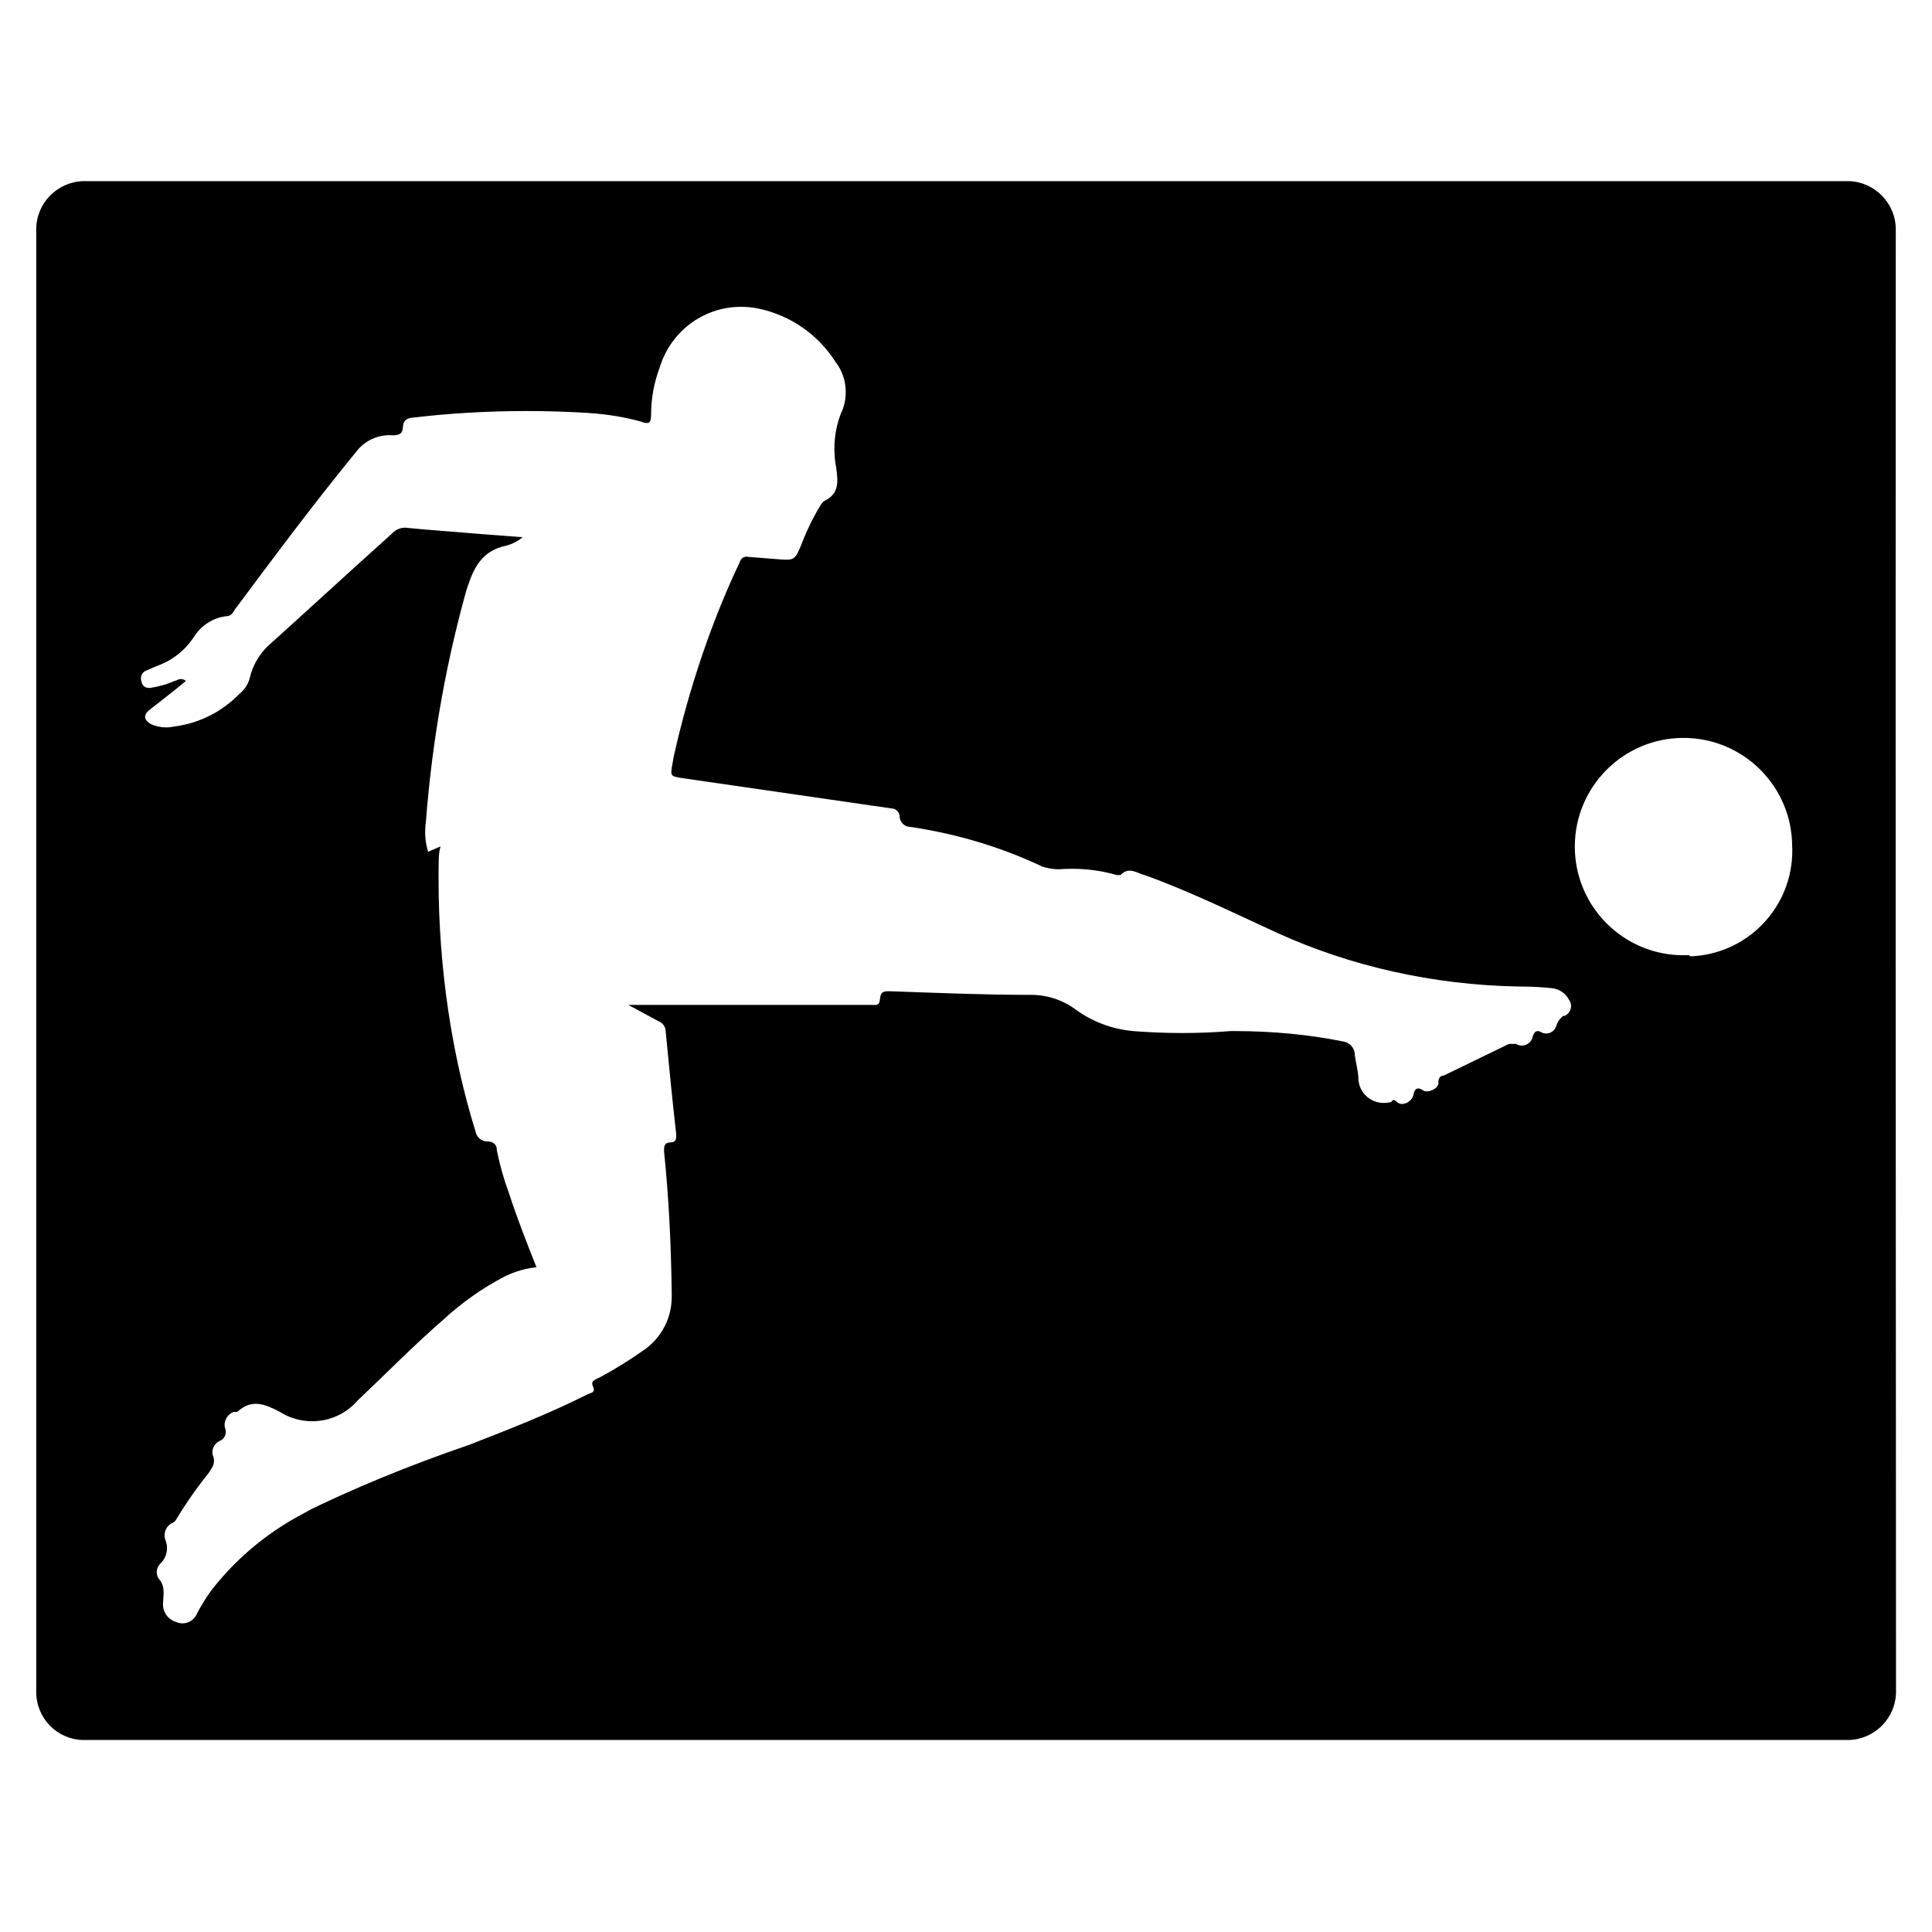
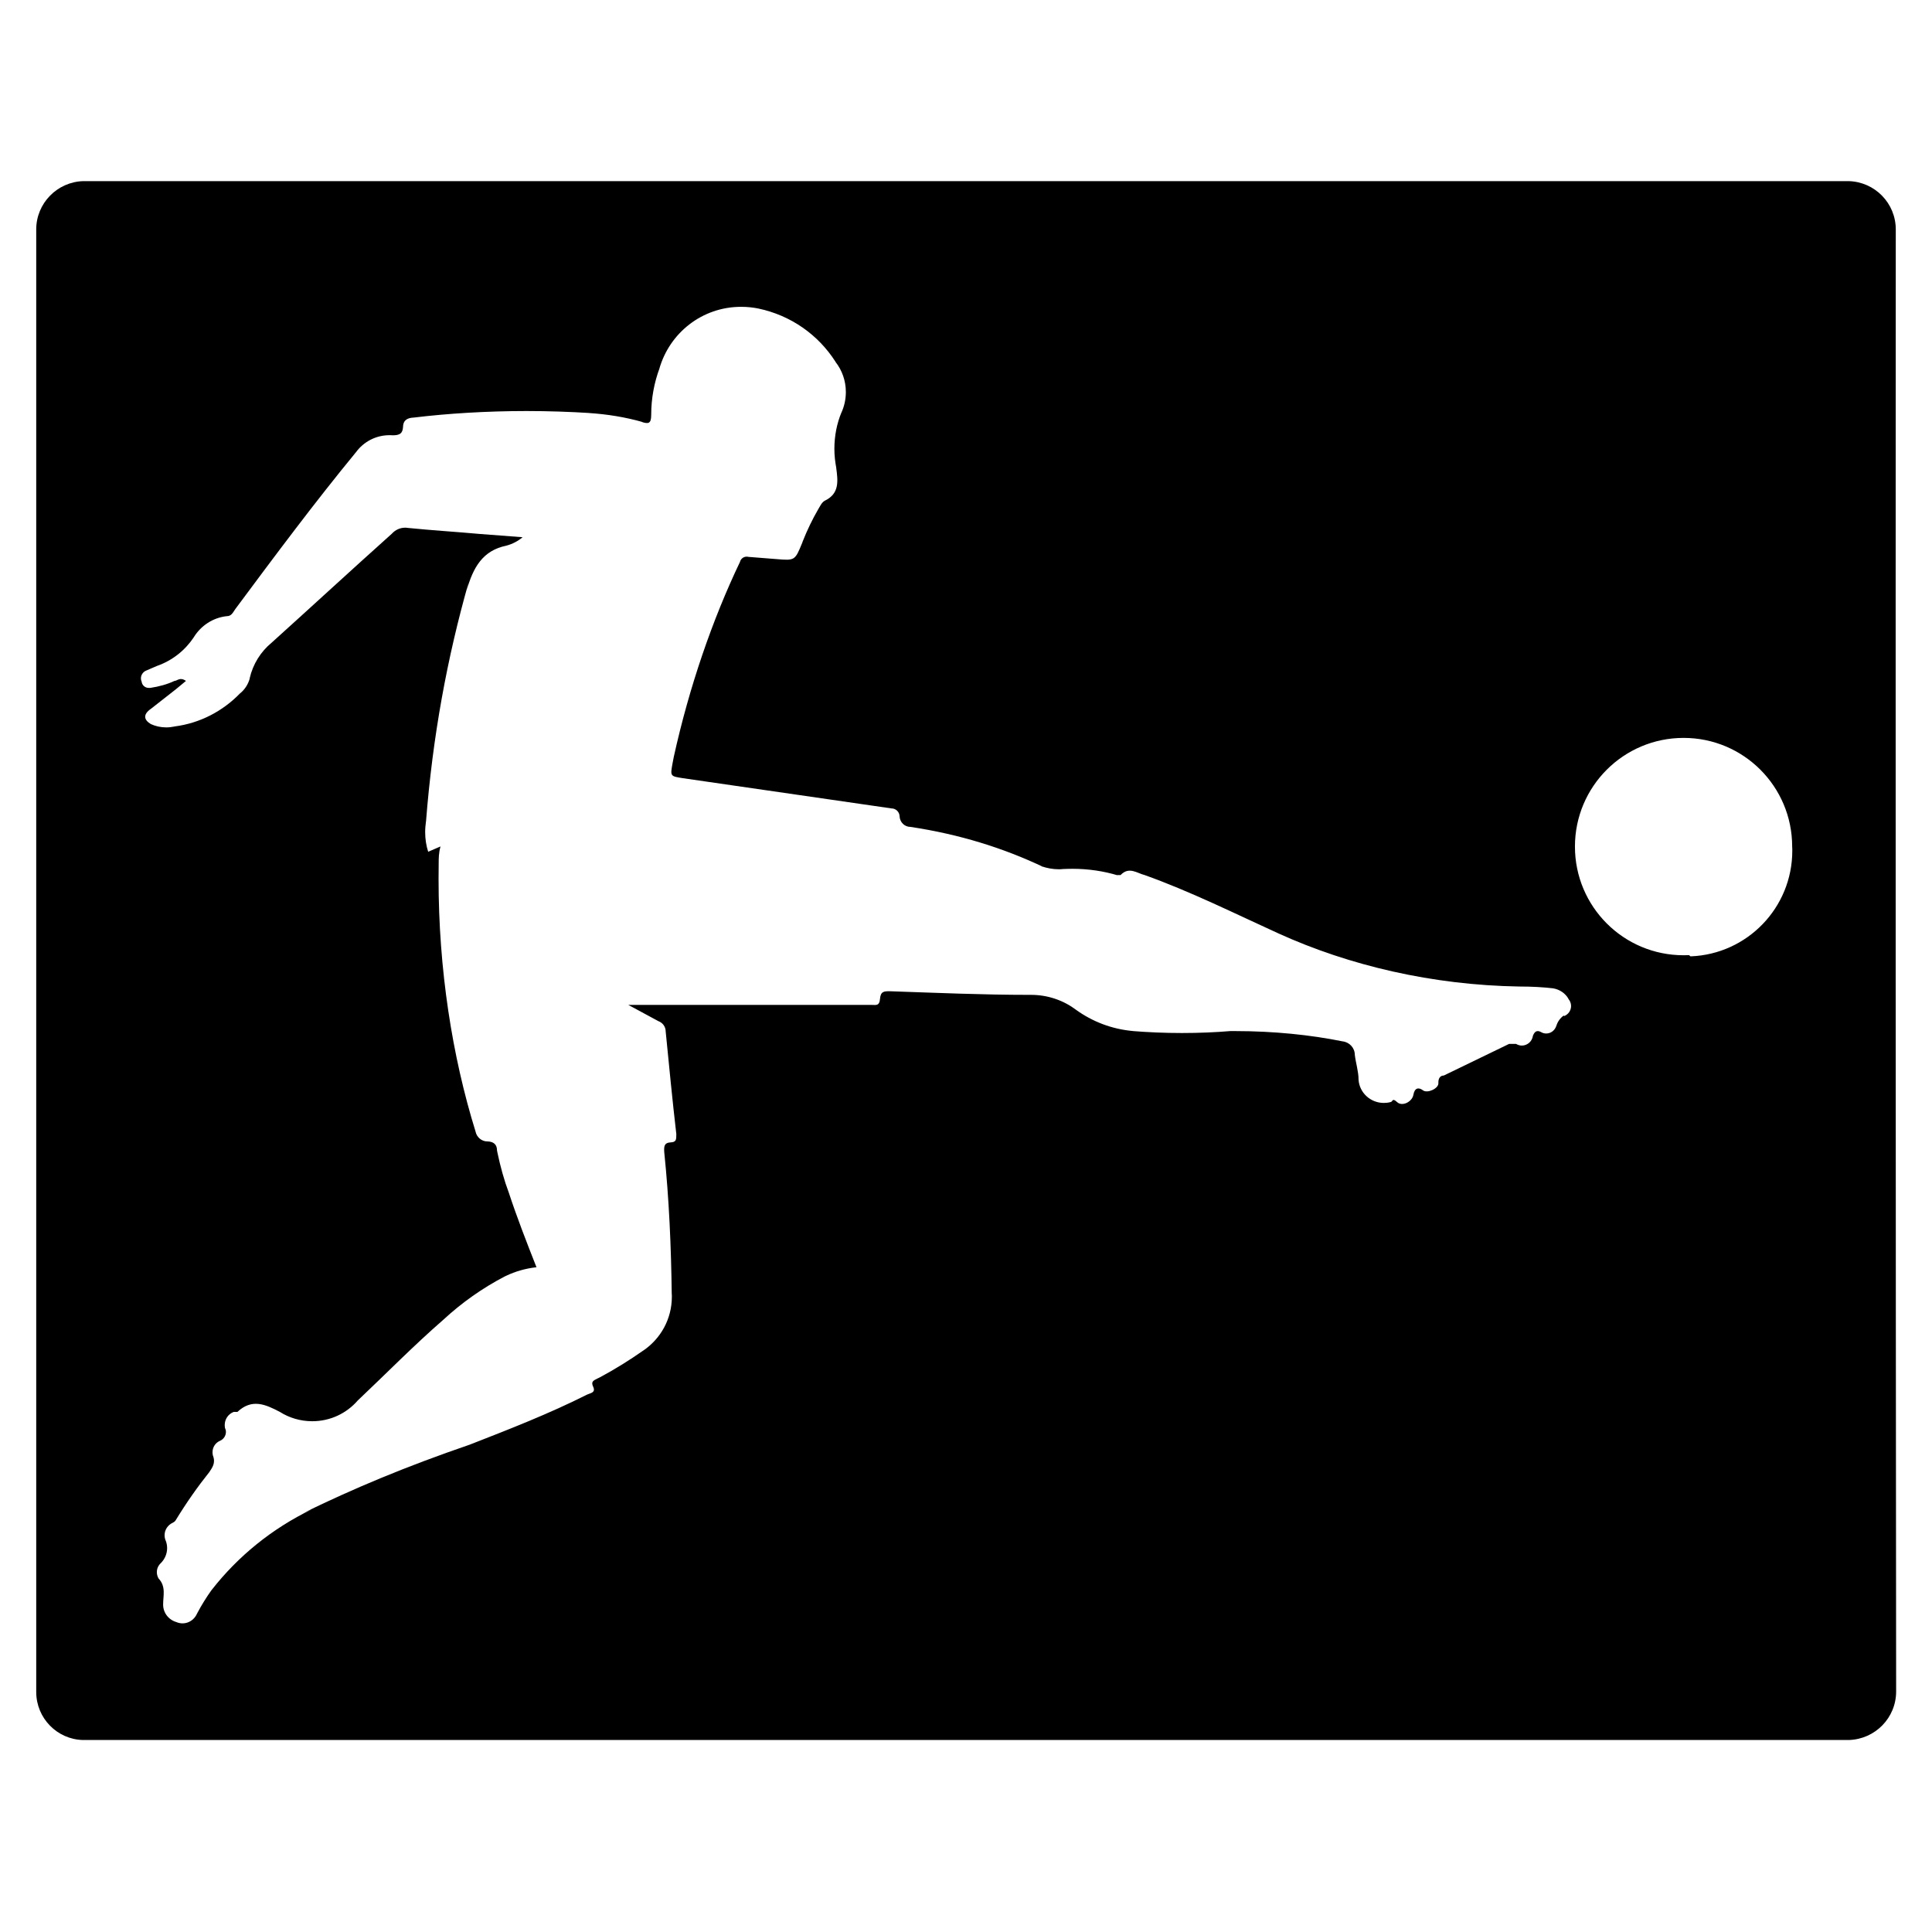
<svg xmlns="http://www.w3.org/2000/svg" width="16" height="16" viewBox="0 0 16 16" fill="none">
-   <path d="M15.7 1.91C15.7 1.907 15.7 1.903 15.7 1.9C15.7 1.683 15.526 1.506 15.31 1.5H0.69C0.473 1.506 0.3 1.683 0.3 1.9C0.3 1.903 0.3 1.907 0.3 1.911V14C0.3 14.004 0.3 14.008 0.3 14.012C0.3 14.229 0.472 14.405 0.687 14.41H15.312C15.529 14.403 15.702 14.226 15.702 14.008C15.702 14.005 15.702 14.002 15.702 13.999C15.699 9.966 15.698 5.937 15.7 1.91ZM12.95 8.41C12.92 8.432 12.898 8.463 12.888 8.499L12.887 8.5C12.875 8.534 12.843 8.559 12.805 8.559C12.789 8.559 12.775 8.555 12.762 8.547C12.724 8.527 12.707 8.547 12.695 8.578C12.689 8.623 12.65 8.659 12.603 8.659C12.585 8.659 12.568 8.653 12.554 8.645C12.529 8.645 12.515 8.645 12.497 8.645L11.957 8.907C11.932 8.907 11.91 8.925 11.912 8.97C11.915 9.014 11.822 9.057 11.785 9.03C11.747 9.002 11.715 9.009 11.705 9.067C11.695 9.124 11.612 9.167 11.57 9.127C11.527 9.087 11.535 9.127 11.515 9.127C11.498 9.132 11.479 9.134 11.459 9.134C11.349 9.134 11.259 9.05 11.25 8.943V8.941C11.25 8.874 11.228 8.804 11.22 8.736C11.22 8.678 11.175 8.63 11.118 8.624C10.852 8.57 10.545 8.539 10.232 8.539C10.216 8.539 10.201 8.539 10.185 8.539H10.188C10.068 8.549 9.929 8.555 9.788 8.555C9.647 8.555 9.508 8.549 9.37 8.538L9.388 8.539C9.208 8.524 9.046 8.46 8.91 8.362L8.913 8.364C8.81 8.286 8.68 8.239 8.538 8.239C8.533 8.239 8.527 8.239 8.522 8.239C8.137 8.239 7.753 8.222 7.368 8.209C7.323 8.209 7.293 8.209 7.288 8.271C7.283 8.334 7.253 8.322 7.215 8.322C6.805 8.322 6.393 8.322 5.983 8.322H5.203L5.453 8.457C5.488 8.47 5.513 8.504 5.513 8.543C5.513 8.543 5.513 8.543 5.513 8.543C5.54 8.825 5.568 9.109 5.6 9.392C5.6 9.439 5.6 9.459 5.55 9.461C5.5 9.464 5.498 9.494 5.5 9.541C5.54 9.931 5.558 10.322 5.563 10.714C5.563 10.722 5.563 10.73 5.563 10.739C5.563 10.924 5.471 11.086 5.329 11.183L5.327 11.184C5.22 11.26 5.096 11.338 4.967 11.407L4.947 11.416C4.92 11.431 4.89 11.439 4.912 11.486C4.935 11.534 4.887 11.537 4.862 11.549C4.545 11.709 4.217 11.836 3.89 11.964C3.362 12.145 2.93 12.326 2.511 12.53L2.582 12.499C2.249 12.661 1.97 12.889 1.754 13.166L1.75 13.171C1.709 13.227 1.67 13.291 1.634 13.357L1.63 13.367C1.609 13.412 1.564 13.444 1.511 13.444C1.494 13.444 1.477 13.44 1.462 13.434L1.463 13.434C1.398 13.416 1.35 13.358 1.35 13.289C1.35 13.288 1.35 13.287 1.35 13.287C1.35 13.214 1.375 13.139 1.313 13.072C1.304 13.056 1.298 13.039 1.298 13.02C1.298 12.989 1.312 12.963 1.333 12.944C1.364 12.912 1.383 12.869 1.383 12.821C1.383 12.8 1.379 12.779 1.372 12.76L1.373 12.761C1.366 12.748 1.363 12.731 1.363 12.714C1.363 12.668 1.39 12.629 1.43 12.611C1.439 12.607 1.447 12.601 1.453 12.593C1.545 12.441 1.637 12.312 1.736 12.188L1.73 12.195C1.758 12.153 1.788 12.118 1.763 12.053C1.761 12.045 1.759 12.036 1.759 12.027C1.759 11.985 1.784 11.949 1.82 11.933C1.849 11.921 1.87 11.892 1.87 11.858C1.87 11.847 1.868 11.835 1.863 11.825C1.861 11.818 1.86 11.81 1.86 11.802C1.86 11.752 1.891 11.71 1.934 11.693L1.935 11.693C1.935 11.693 1.96 11.693 1.965 11.693C2.085 11.58 2.198 11.63 2.318 11.693C2.393 11.741 2.486 11.77 2.585 11.77C2.736 11.77 2.871 11.704 2.962 11.598C3.197 11.376 3.425 11.143 3.67 10.93C3.822 10.79 3.993 10.668 4.18 10.571L4.193 10.565C4.266 10.53 4.35 10.505 4.439 10.495L4.443 10.495C4.36 10.287 4.28 10.082 4.213 9.875C4.177 9.78 4.143 9.663 4.118 9.543L4.115 9.527C4.115 9.477 4.085 9.455 4.04 9.453C4.039 9.453 4.038 9.453 4.036 9.453C3.987 9.453 3.946 9.417 3.938 9.37C3.744 8.745 3.632 8.025 3.632 7.279C3.632 7.235 3.632 7.19 3.633 7.146V7.152C3.633 7.109 3.633 7.064 3.648 7.01L3.545 7.054C3.53 7.005 3.521 6.949 3.521 6.891C3.521 6.861 3.523 6.83 3.528 6.801L3.527 6.804C3.582 6.099 3.702 5.447 3.882 4.819L3.865 4.889C3.917 4.699 3.997 4.559 4.192 4.519C4.244 4.505 4.29 4.481 4.328 4.449L3.972 4.422C3.775 4.404 3.575 4.392 3.377 4.372C3.371 4.371 3.363 4.37 3.356 4.37C3.312 4.37 3.272 4.389 3.245 4.42C2.9 4.729 2.575 5.029 2.25 5.322C2.16 5.396 2.095 5.499 2.068 5.616L2.067 5.62C2.053 5.67 2.024 5.713 1.985 5.744C1.845 5.889 1.657 5.989 1.447 6.016L1.442 6.017C1.422 6.021 1.4 6.024 1.376 6.024C1.33 6.024 1.287 6.014 1.248 5.996L1.25 5.997C1.187 5.96 1.185 5.915 1.25 5.87L1.457 5.707L1.54 5.639C1.49 5.604 1.467 5.639 1.445 5.639C1.385 5.667 1.316 5.686 1.244 5.697L1.24 5.697C1.237 5.697 1.235 5.697 1.232 5.697C1.201 5.697 1.176 5.675 1.172 5.645C1.169 5.637 1.167 5.628 1.167 5.618C1.167 5.59 1.183 5.566 1.207 5.555L1.3 5.515C1.427 5.47 1.532 5.386 1.603 5.279L1.605 5.277C1.663 5.182 1.761 5.116 1.876 5.103H1.877C1.917 5.103 1.93 5.07 1.947 5.045C2.275 4.605 2.605 4.162 2.947 3.745C3.011 3.659 3.112 3.604 3.225 3.604C3.234 3.604 3.242 3.604 3.251 3.605C3.311 3.605 3.335 3.59 3.337 3.533C3.34 3.475 3.38 3.46 3.427 3.458C3.707 3.424 4.031 3.404 4.36 3.404C4.54 3.404 4.717 3.41 4.894 3.421L4.87 3.42C5.031 3.43 5.181 3.455 5.325 3.496L5.31 3.493C5.37 3.513 5.392 3.51 5.392 3.435C5.392 3.434 5.392 3.436 5.392 3.435C5.392 3.299 5.417 3.167 5.462 3.047L5.46 3.055C5.545 2.756 5.816 2.541 6.137 2.541C6.187 2.541 6.237 2.546 6.284 2.556L6.28 2.555C6.55 2.612 6.776 2.773 6.917 2.994L6.92 2.998C6.973 3.066 7.004 3.152 7.004 3.247C7.004 3.309 6.991 3.368 6.966 3.42L6.967 3.417C6.931 3.506 6.91 3.609 6.91 3.717C6.91 3.772 6.915 3.825 6.926 3.877L6.925 3.873C6.94 3.985 6.952 4.088 6.83 4.147C6.805 4.16 6.79 4.195 6.772 4.223C6.728 4.299 6.684 4.389 6.647 4.483L6.642 4.497C6.582 4.643 6.582 4.643 6.427 4.63L6.2 4.612C6.195 4.611 6.189 4.61 6.183 4.61C6.156 4.61 6.133 4.629 6.127 4.654C5.9 5.131 5.708 5.688 5.579 6.268L5.57 6.32C5.55 6.43 5.55 6.428 5.657 6.445L7.382 6.695C7.419 6.695 7.448 6.724 7.45 6.76C7.451 6.809 7.491 6.848 7.54 6.848C7.944 6.909 8.308 7.022 8.646 7.183L8.622 7.173C8.666 7.189 8.717 7.199 8.77 7.199C8.781 7.199 8.791 7.198 8.801 7.197H8.8C8.824 7.196 8.852 7.195 8.881 7.195C9.012 7.195 9.139 7.214 9.259 7.25L9.249 7.247C9.249 7.247 9.274 7.247 9.279 7.247C9.349 7.173 9.417 7.232 9.479 7.247C9.859 7.383 10.229 7.567 10.587 7.73C11.175 7.997 11.86 8.158 12.582 8.17H12.587C12.684 8.17 12.779 8.175 12.873 8.186L12.862 8.185C12.917 8.194 12.962 8.226 12.989 8.271L12.989 8.273C13.002 8.288 13.011 8.309 13.011 8.331C13.011 8.369 12.987 8.402 12.953 8.415L12.95 8.41ZM13.987 7.91C13.974 7.91 13.958 7.911 13.942 7.911C13.445 7.911 13.042 7.508 13.042 7.011C13.042 6.514 13.445 6.111 13.942 6.111C14.439 6.111 14.842 6.514 14.842 7.011C14.842 7.011 14.842 7.012 14.842 7.013C14.843 7.022 14.843 7.034 14.843 7.045C14.843 7.518 14.469 7.902 14.001 7.92H14L13.987 7.91Z" fill="black" />
+   <path d="M15.7 1.91C15.7 1.907 15.7 1.903 15.7 1.9C15.7 1.683 15.527 1.506 15.31 1.5H0.69C0.474 1.506 0.3 1.683 0.3 1.9C0.3 1.903 0.3 1.907 0.3 1.911V14C0.3 14.004 0.3 14.008 0.3 14.012C0.3 14.229 0.473 14.405 0.687 14.41H15.312C15.53 14.403 15.703 14.226 15.703 14.008C15.703 14.005 15.703 14.002 15.703 13.999C15.699 9.966 15.698 5.937 15.7 1.91ZM12.95 8.41C12.92 8.432 12.898 8.463 12.888 8.499L12.887 8.5C12.875 8.534 12.843 8.559 12.805 8.559C12.79 8.559 12.775 8.555 12.762 8.547C12.725 8.527 12.707 8.547 12.695 8.578C12.689 8.623 12.65 8.659 12.603 8.659C12.585 8.659 12.569 8.653 12.555 8.645C12.53 8.645 12.515 8.645 12.498 8.645L11.957 8.907C11.932 8.907 11.91 8.925 11.912 8.97C11.915 9.014 11.822 9.057 11.785 9.03C11.748 9.002 11.715 9.009 11.705 9.067C11.695 9.124 11.613 9.167 11.57 9.127C11.527 9.087 11.535 9.127 11.515 9.127C11.498 9.132 11.479 9.134 11.46 9.134C11.35 9.134 11.259 9.05 11.251 8.943V8.941C11.251 8.874 11.228 8.804 11.22 8.736C11.22 8.678 11.175 8.63 11.118 8.624C10.852 8.57 10.546 8.539 10.232 8.539C10.216 8.539 10.201 8.539 10.185 8.539H10.188C10.068 8.549 9.929 8.555 9.788 8.555C9.647 8.555 9.508 8.549 9.37 8.538L9.388 8.539C9.208 8.524 9.046 8.46 8.91 8.362L8.913 8.364C8.81 8.286 8.68 8.239 8.539 8.239C8.533 8.239 8.528 8.239 8.522 8.239C8.137 8.239 7.753 8.222 7.368 8.209C7.323 8.209 7.293 8.209 7.288 8.271C7.283 8.334 7.253 8.322 7.216 8.322C6.806 8.322 6.393 8.322 5.983 8.322H5.203L5.453 8.457C5.489 8.47 5.513 8.504 5.513 8.543C5.513 8.543 5.513 8.543 5.513 8.543C5.541 8.825 5.568 9.109 5.601 9.392C5.601 9.439 5.601 9.459 5.551 9.461C5.501 9.464 5.498 9.494 5.501 9.541C5.541 9.931 5.558 10.322 5.563 10.714C5.564 10.722 5.564 10.73 5.564 10.739C5.564 10.924 5.471 11.086 5.33 11.183L5.328 11.184C5.22 11.26 5.096 11.338 4.967 11.407L4.948 11.416C4.92 11.431 4.89 11.439 4.913 11.486C4.935 11.534 4.888 11.537 4.863 11.549C4.545 11.709 4.218 11.836 3.89 11.964C3.362 12.145 2.93 12.326 2.512 12.53L2.583 12.499C2.249 12.661 1.971 12.889 1.754 13.166L1.75 13.171C1.71 13.227 1.67 13.291 1.635 13.357L1.63 13.367C1.609 13.412 1.564 13.444 1.512 13.444C1.494 13.444 1.477 13.44 1.462 13.434L1.463 13.434C1.398 13.416 1.351 13.358 1.351 13.289C1.351 13.288 1.351 13.287 1.351 13.287C1.351 13.214 1.376 13.139 1.313 13.072C1.304 13.056 1.299 13.039 1.299 13.02C1.299 12.989 1.312 12.963 1.333 12.944C1.364 12.912 1.384 12.869 1.384 12.821C1.384 12.8 1.38 12.779 1.373 12.76L1.373 12.761C1.367 12.748 1.363 12.731 1.363 12.714C1.363 12.668 1.391 12.629 1.43 12.611C1.439 12.607 1.447 12.601 1.453 12.593C1.546 12.441 1.637 12.312 1.736 12.188L1.731 12.195C1.758 12.153 1.788 12.118 1.763 12.053C1.761 12.045 1.76 12.036 1.76 12.027C1.76 11.985 1.784 11.949 1.82 11.933C1.85 11.921 1.871 11.892 1.871 11.858C1.871 11.847 1.868 11.835 1.863 11.825C1.862 11.818 1.861 11.81 1.861 11.802C1.861 11.752 1.891 11.71 1.935 11.693L1.936 11.693C1.936 11.693 1.961 11.693 1.966 11.693C2.086 11.58 2.198 11.63 2.318 11.693C2.394 11.741 2.486 11.77 2.586 11.77C2.736 11.77 2.871 11.704 2.963 11.598C3.198 11.376 3.426 11.143 3.671 10.93C3.822 10.79 3.994 10.668 4.18 10.571L4.193 10.565C4.266 10.53 4.351 10.505 4.44 10.495L4.443 10.495C4.361 10.287 4.281 10.082 4.213 9.875C4.177 9.78 4.144 9.663 4.119 9.543L4.116 9.527C4.116 9.477 4.086 9.455 4.041 9.453C4.04 9.453 4.038 9.453 4.037 9.453C3.988 9.453 3.947 9.417 3.938 9.37C3.744 8.745 3.632 8.025 3.632 7.279C3.632 7.235 3.633 7.19 3.633 7.146V7.152C3.633 7.109 3.633 7.064 3.648 7.01L3.546 7.054C3.53 7.005 3.521 6.949 3.521 6.891C3.521 6.861 3.524 6.83 3.528 6.801L3.528 6.804C3.583 6.099 3.703 5.447 3.882 4.819L3.865 4.889C3.918 4.699 3.998 4.559 4.193 4.519C4.245 4.505 4.29 4.481 4.328 4.449L3.973 4.422C3.775 4.404 3.575 4.392 3.378 4.372C3.371 4.371 3.364 4.37 3.356 4.37C3.312 4.37 3.273 4.389 3.245 4.42C2.9 4.729 2.575 5.029 2.25 5.322C2.16 5.396 2.095 5.499 2.068 5.616L2.068 5.62C2.054 5.67 2.025 5.713 1.986 5.744C1.845 5.889 1.657 5.989 1.447 6.016L1.443 6.017C1.423 6.021 1.4 6.024 1.377 6.024C1.331 6.024 1.287 6.014 1.248 5.996L1.25 5.997C1.188 5.96 1.185 5.915 1.25 5.87L1.458 5.707L1.54 5.639C1.49 5.604 1.468 5.639 1.445 5.639C1.386 5.667 1.317 5.686 1.244 5.697L1.24 5.697C1.238 5.697 1.235 5.697 1.232 5.697C1.202 5.697 1.176 5.675 1.173 5.645C1.169 5.637 1.167 5.628 1.167 5.618C1.167 5.59 1.184 5.566 1.207 5.555L1.3 5.515C1.428 5.47 1.532 5.386 1.604 5.279L1.605 5.277C1.664 5.182 1.762 5.116 1.876 5.103H1.878C1.918 5.103 1.93 5.07 1.948 5.045C2.275 4.605 2.605 4.162 2.948 3.745C3.011 3.659 3.112 3.604 3.226 3.604C3.234 3.604 3.243 3.604 3.251 3.605C3.311 3.605 3.335 3.59 3.338 3.533C3.34 3.475 3.38 3.46 3.428 3.458C3.708 3.424 4.032 3.404 4.361 3.404C4.54 3.404 4.718 3.41 4.894 3.421L4.87 3.42C5.031 3.43 5.181 3.455 5.325 3.496L5.31 3.493C5.37 3.513 5.393 3.51 5.393 3.435C5.393 3.434 5.393 3.436 5.393 3.435C5.393 3.299 5.418 3.167 5.463 3.047L5.46 3.055C5.545 2.756 5.816 2.541 6.137 2.541C6.188 2.541 6.237 2.546 6.285 2.556L6.28 2.555C6.551 2.612 6.776 2.773 6.918 2.994L6.92 2.998C6.973 3.066 7.005 3.152 7.005 3.247C7.005 3.309 6.991 3.368 6.967 3.42L6.968 3.417C6.931 3.506 6.91 3.609 6.91 3.717C6.91 3.772 6.916 3.825 6.926 3.877L6.925 3.873C6.94 3.985 6.953 4.088 6.83 4.147C6.805 4.16 6.79 4.195 6.773 4.223C6.729 4.299 6.685 4.389 6.648 4.483L6.643 4.497C6.583 4.643 6.583 4.643 6.428 4.63L6.2 4.612C6.195 4.611 6.19 4.61 6.184 4.61C6.156 4.61 6.134 4.629 6.128 4.654C5.9 5.131 5.708 5.688 5.58 6.268L5.57 6.32C5.55 6.43 5.55 6.428 5.658 6.445L7.383 6.695C7.419 6.695 7.449 6.724 7.45 6.76C7.452 6.809 7.491 6.848 7.54 6.848C7.945 6.909 8.309 7.022 8.647 7.183L8.623 7.173C8.667 7.189 8.717 7.199 8.771 7.199C8.781 7.199 8.792 7.198 8.802 7.197H8.8C8.825 7.196 8.853 7.195 8.881 7.195C9.013 7.195 9.14 7.214 9.259 7.25L9.25 7.247C9.25 7.247 9.275 7.247 9.28 7.247C9.35 7.173 9.417 7.232 9.48 7.247C9.86 7.383 10.229 7.567 10.587 7.73C11.175 7.997 11.861 8.158 12.582 8.17H12.587C12.684 8.17 12.78 8.175 12.873 8.186L12.862 8.185C12.917 8.194 12.963 8.226 12.989 8.271L12.989 8.273C13.002 8.288 13.011 8.309 13.011 8.331C13.011 8.369 12.987 8.402 12.953 8.415L12.95 8.41ZM13.988 7.91C13.974 7.91 13.959 7.911 13.943 7.911C13.445 7.911 13.043 7.508 13.043 7.011C13.043 6.514 13.445 6.111 13.943 6.111C14.44 6.111 14.842 6.514 14.842 7.011C14.842 7.011 14.842 7.012 14.842 7.013C14.843 7.022 14.843 7.034 14.843 7.045C14.843 7.518 14.469 7.902 14.002 7.92H14L13.988 7.91Z" fill="black" />
</svg>
